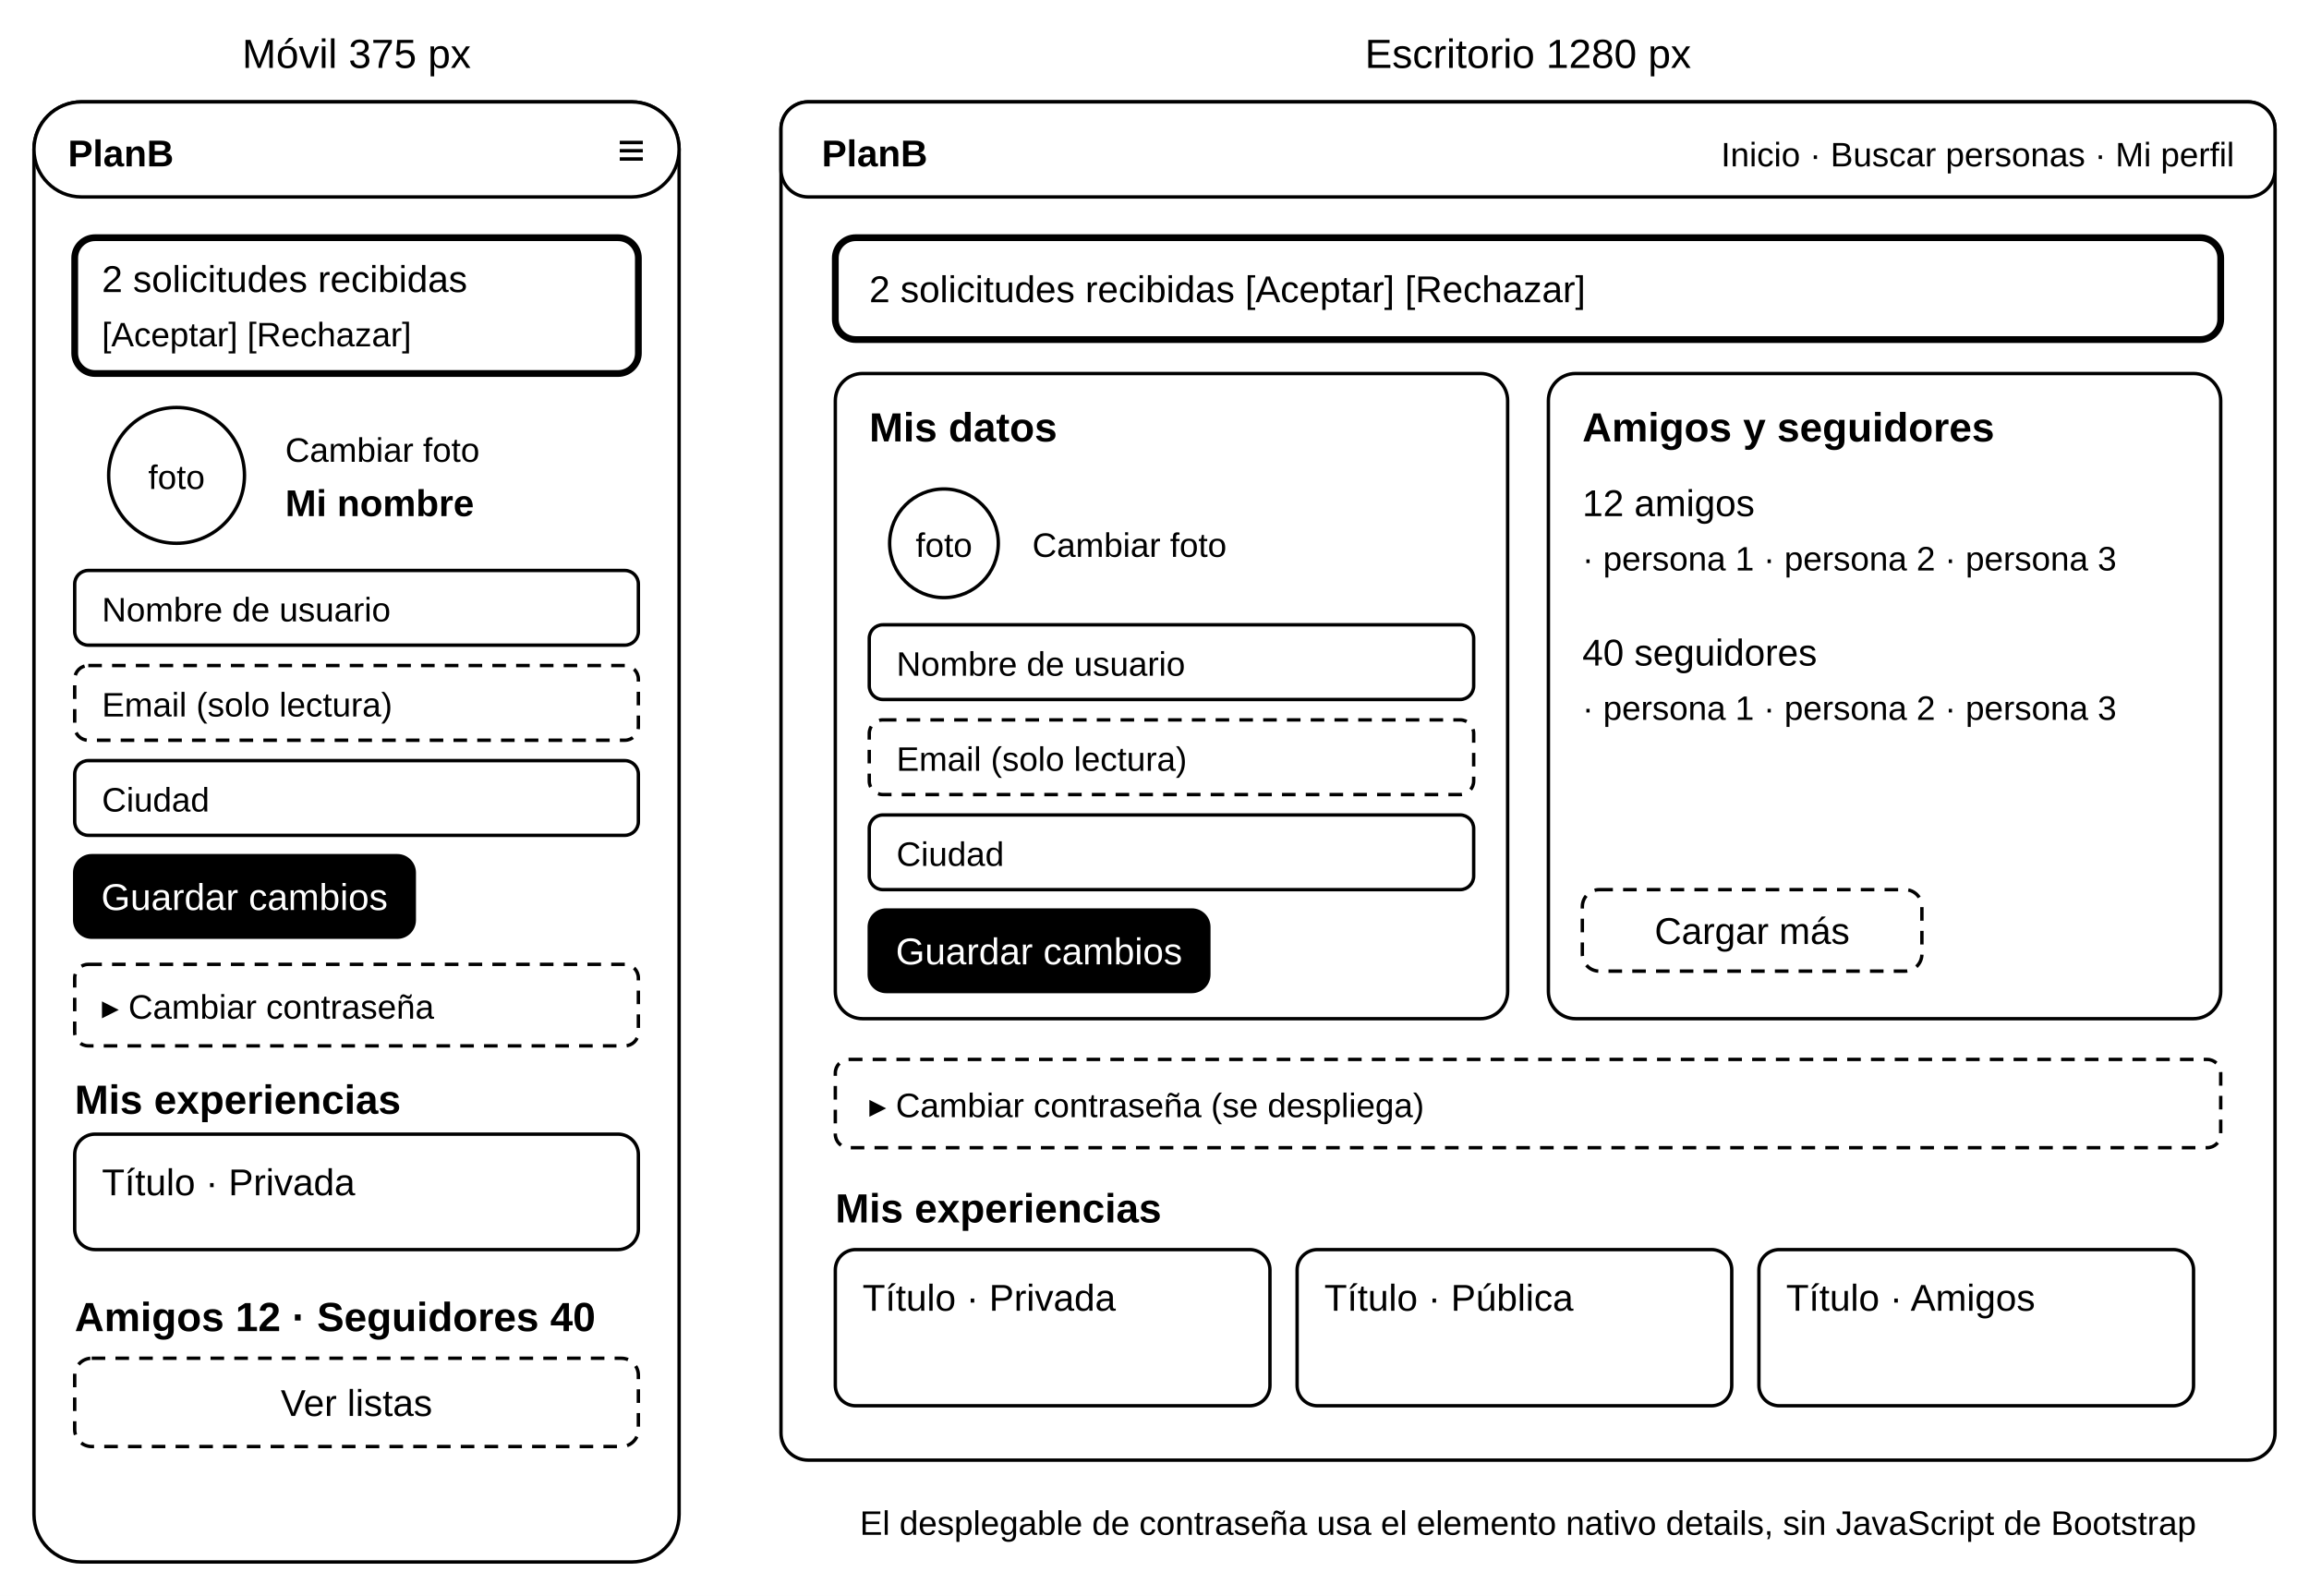
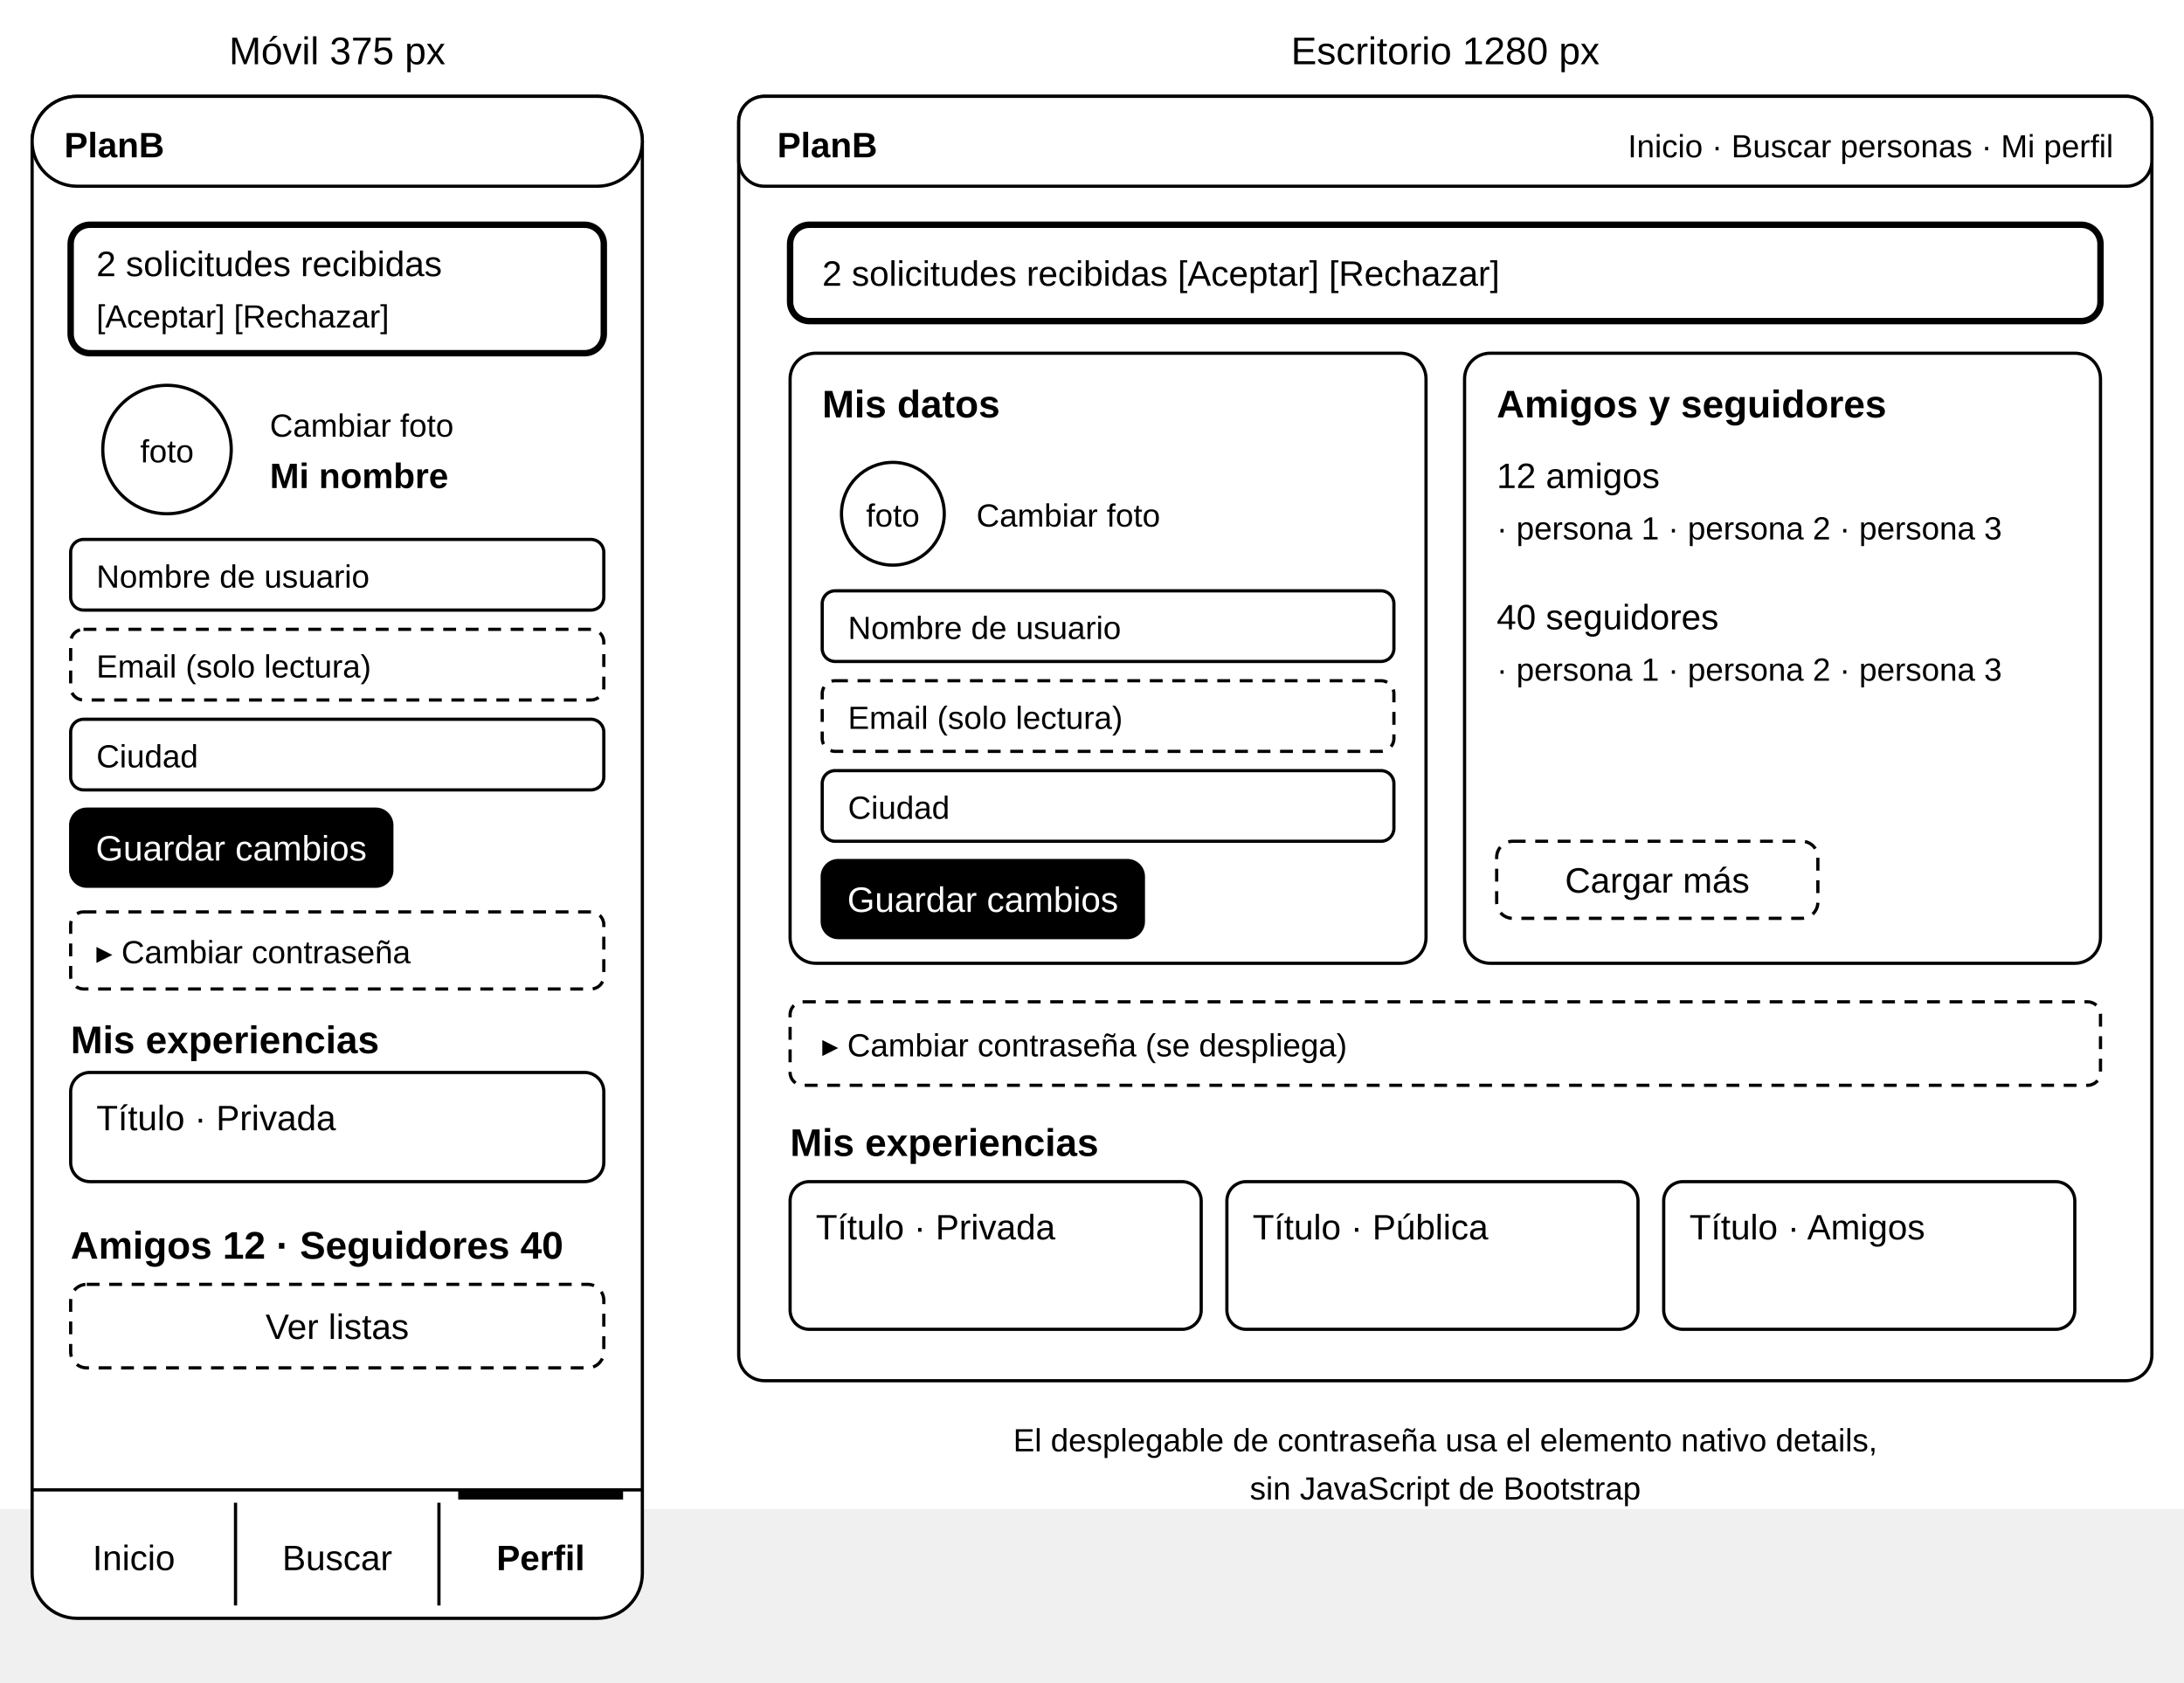
- <svg xmlns="http://www.w3.org/2000/svg" viewBox="0 0 680 470" width="680" height="470" role="img">
+ <svg xmlns="http://www.w3.org/2000/svg" viewBox="0 0 680 524" width="680" height="524" role="img">
  <rect width="680" height="470" fill="#fff" />
  <text x="105" y="20" font-family="Arial, Helvetica, sans-serif" font-size="12" text-anchor="middle" fill="#000">Móvil 375 px</text>
-   <rect x="10" y="30" width="190" height="430" rx="14" fill="#fff" stroke="#000" stroke-width="1" />
+   <rect x="10" y="30" width="190" height="474" rx="14" fill="#fff" stroke="#000" stroke-width="1" />
  <rect x="10" y="30" width="190" height="28" rx="14" fill="#fff" stroke="#000" stroke-width="1" />
  <text x="20" y="49" font-family="Arial, Helvetica, sans-serif" font-size="11" text-anchor="start" fill="#000" font-weight="bold">PlanB</text>
-   <text x="190" y="49" font-family="Arial, Helvetica, sans-serif" font-size="14" text-anchor="end" fill="#000">≡</text>
  <rect x="22" y="70" width="166" height="40" rx="6" fill="#fff" stroke="#000" stroke-width="2" />
  <text x="30" y="86" font-family="Arial, Helvetica, sans-serif" font-size="11" text-anchor="start" fill="#000">2 solicitudes recibidas</text>
  <text x="30" y="102" font-family="Arial, Helvetica, sans-serif" font-size="10" text-anchor="start" fill="#000">[Aceptar] [Rechazar]</text>
  <circle cx="52" cy="140" r="20" fill="#fff" stroke="#000" />
  <text x="52" y="144" font-family="Arial, Helvetica, sans-serif" font-size="10" text-anchor="middle" fill="#000">foto</text>
  <text x="84" y="136" font-family="Arial, Helvetica, sans-serif" font-size="10" text-anchor="start" fill="#000">Cambiar foto</text>
  <text x="84" y="152" font-family="Arial, Helvetica, sans-serif" font-size="11" text-anchor="start" fill="#000" font-weight="bold">Mi nombre</text>
  <rect x="22" y="168" width="166" height="22" rx="4" fill="#fff" stroke="#000" stroke-width="1" />
  <text x="30" y="183" font-family="Arial, Helvetica, sans-serif" font-size="10" text-anchor="start" fill="#000">Nombre de usuario</text>
  <rect x="22" y="196" width="166" height="22" rx="4" fill="#fff" stroke="#000" stroke-width="1" stroke-dasharray="4 3" />
  <text x="30" y="211" font-family="Arial, Helvetica, sans-serif" font-size="10" text-anchor="start" fill="#000">Email (solo lectura)</text>
  <rect x="22" y="224" width="166" height="22" rx="4" fill="#fff" stroke="#000" stroke-width="1" />
  <text x="30" y="239" font-family="Arial, Helvetica, sans-serif" font-size="10" text-anchor="start" fill="#000">Ciudad</text>
  <rect x="22" y="252" width="100" height="24" rx="5" fill="#000" stroke="#000" stroke-width="1" />
  <text x="72.0" y="268.0" font-family="Arial, Helvetica, sans-serif" font-size="11" text-anchor="middle" fill="#fff">Guardar cambios</text>
  <rect x="22" y="284" width="166" height="24" rx="4" fill="#fff" stroke="#000" stroke-width="1" stroke-dasharray="4 3" />
  <text x="30" y="300" font-family="Arial, Helvetica, sans-serif" font-size="10" text-anchor="start" fill="#000">▸ Cambiar contraseña</text>
  <text x="22" y="328" font-family="Arial, Helvetica, sans-serif" font-size="12" text-anchor="start" fill="#000" font-weight="bold">Mis experiencias</text>
  <rect x="22" y="334" width="166" height="34" rx="6" fill="#fff" stroke="#000" stroke-width="1" />
  <text x="30" y="352" font-family="Arial, Helvetica, sans-serif" font-size="11" text-anchor="start" fill="#000">Título · Privada</text>
  <text x="22" y="392" font-family="Arial, Helvetica, sans-serif" font-size="12" text-anchor="start" fill="#000" font-weight="bold">Amigos 12 · Seguidores 40</text>
  <rect x="22" y="400" width="166" height="26" rx="5" fill="#fff" stroke="#000" stroke-width="1" stroke-dasharray="4 3" />
  <text x="105.0" y="417.0" font-family="Arial, Helvetica, sans-serif" font-size="11" text-anchor="middle" fill="#000">Ver listas</text>
  <text x="450" y="20" font-family="Arial, Helvetica, sans-serif" font-size="12" text-anchor="middle" fill="#000">Escritorio 1280 px</text>
  <rect x="230" y="30" width="440" height="400" rx="8" fill="#fff" stroke="#000" stroke-width="1" />
  <rect x="230" y="30" width="440" height="28" rx="8" fill="#fff" stroke="#000" stroke-width="1" />
  <text x="242" y="49" font-family="Arial, Helvetica, sans-serif" font-size="11" text-anchor="start" fill="#000" font-weight="bold">PlanB</text>
  <text x="658" y="49" font-family="Arial, Helvetica, sans-serif" font-size="10" text-anchor="end" fill="#000">Inicio · Buscar personas · Mi perfil</text>
  <rect x="246" y="70" width="408" height="30" rx="6" fill="#fff" stroke="#000" stroke-width="2" />
  <text x="256" y="89" font-family="Arial, Helvetica, sans-serif" font-size="11" text-anchor="start" fill="#000">2 solicitudes recibidas   [Aceptar] [Rechazar]</text>
  <rect x="246" y="110" width="198" height="190" rx="8" fill="#fff" stroke="#000" stroke-width="1" />
  <text x="256" y="130" font-family="Arial, Helvetica, sans-serif" font-size="12" text-anchor="start" fill="#000" font-weight="bold">Mis datos</text>
  <circle cx="278" cy="160" r="16" fill="#fff" stroke="#000" />
  <text x="278" y="164" font-family="Arial, Helvetica, sans-serif" font-size="10" text-anchor="middle" fill="#000">foto</text>
  <text x="304" y="164" font-family="Arial, Helvetica, sans-serif" font-size="10" text-anchor="start" fill="#000">Cambiar foto</text>
  <rect x="256" y="184" width="178" height="22" rx="4" fill="#fff" stroke="#000" stroke-width="1" />
  <text x="264" y="199" font-family="Arial, Helvetica, sans-serif" font-size="10" text-anchor="start" fill="#000">Nombre de usuario</text>
  <rect x="256" y="212" width="178" height="22" rx="4" fill="#fff" stroke="#000" stroke-width="1" stroke-dasharray="4 3" />
  <text x="264" y="227" font-family="Arial, Helvetica, sans-serif" font-size="10" text-anchor="start" fill="#000">Email (solo lectura)</text>
  <rect x="256" y="240" width="178" height="22" rx="4" fill="#fff" stroke="#000" stroke-width="1" />
  <text x="264" y="255" font-family="Arial, Helvetica, sans-serif" font-size="10" text-anchor="start" fill="#000">Ciudad</text>
  <rect x="256" y="268" width="100" height="24" rx="5" fill="#000" stroke="#000" stroke-width="1" />
  <text x="306.0" y="284.0" font-family="Arial, Helvetica, sans-serif" font-size="11" text-anchor="middle" fill="#fff">Guardar cambios</text>
  <rect x="456" y="110" width="198" height="190" rx="8" fill="#fff" stroke="#000" stroke-width="1" />
  <text x="466" y="130" font-family="Arial, Helvetica, sans-serif" font-size="12" text-anchor="start" fill="#000" font-weight="bold">Amigos y seguidores</text>
  <text x="466" y="152" font-family="Arial, Helvetica, sans-serif" font-size="11" text-anchor="start" fill="#000">12 amigos</text>
  <text x="466" y="168" font-family="Arial, Helvetica, sans-serif" font-size="10" text-anchor="start" fill="#000">· persona 1 · persona 2 · persona 3</text>
  <text x="466" y="196" font-family="Arial, Helvetica, sans-serif" font-size="11" text-anchor="start" fill="#000">40 seguidores</text>
  <text x="466" y="212" font-family="Arial, Helvetica, sans-serif" font-size="10" text-anchor="start" fill="#000">· persona 1 · persona 2 · persona 3</text>
  <rect x="466" y="262" width="100" height="24" rx="5" fill="#fff" stroke="#000" stroke-width="1" stroke-dasharray="4 3" />
  <text x="516.0" y="278.0" font-family="Arial, Helvetica, sans-serif" font-size="11" text-anchor="middle" fill="#000">Cargar más</text>
  <rect x="246" y="312" width="408" height="26" rx="4" fill="#fff" stroke="#000" stroke-width="1" stroke-dasharray="4 3" />
  <text x="256" y="329" font-family="Arial, Helvetica, sans-serif" font-size="10" text-anchor="start" fill="#000">▸ Cambiar contraseña (se despliega)</text>
  <text x="246" y="360" font-family="Arial, Helvetica, sans-serif" font-size="12" text-anchor="start" fill="#000" font-weight="bold">Mis experiencias</text>
  <rect x="246" y="368" width="128" height="46" rx="6" fill="#fff" stroke="#000" stroke-width="1" />
  <text x="254" y="386" font-family="Arial, Helvetica, sans-serif" font-size="11" text-anchor="start" fill="#000">Título · Privada</text>
  <rect x="382" y="368" width="128" height="46" rx="6" fill="#fff" stroke="#000" stroke-width="1" />
  <text x="390" y="386" font-family="Arial, Helvetica, sans-serif" font-size="11" text-anchor="start" fill="#000">Título · Pública</text>
  <rect x="518" y="368" width="128" height="46" rx="6" fill="#fff" stroke="#000" stroke-width="1" />
  <text x="526" y="386" font-family="Arial, Helvetica, sans-serif" font-size="11" text-anchor="start" fill="#000">Título · Amigos</text>
-   <text x="450" y="452" font-family="Arial, Helvetica, sans-serif" font-size="10" text-anchor="middle" fill="#000">El desplegable de contraseña usa el elemento nativo details, sin JavaScript de Bootstrap</text>
+   <text x="450" y="452" font-family="Arial, Helvetica, sans-serif" font-size="10" text-anchor="middle" fill="#000">El desplegable de contraseña usa el elemento nativo details,</text>
+   <text x="450" y="467" font-family="Arial, Helvetica, sans-serif" font-size="10" text-anchor="middle" fill="#000">sin JavaScript de Bootstrap</text>
+   <line x1="10.0" y1="464.0" x2="200.0" y2="464.0" stroke="#000" stroke-width="1" />
+   <line x1="73.333" y1="468.0" x2="73.333" y2="500.0" stroke="#000" stroke-width="1" />
+   <line x1="136.667" y1="468.0" x2="136.667" y2="500.0" stroke="#000" stroke-width="1" />
+   <text x="41.667" y="489.0" font-family="Arial, Helvetica, sans-serif" font-size="11" text-anchor="middle" fill="#000">Inicio</text>
+   <text x="105.0" y="489.0" font-family="Arial, Helvetica, sans-serif" font-size="11" text-anchor="middle" fill="#000">Buscar</text>
+   <text x="168.333" y="489.0" font-family="Arial, Helvetica, sans-serif" font-size="11" text-anchor="middle" fill="#000" font-weight="bold">Perfil</text>
+   <line x1="142.667" y1="465.5" x2="194.0" y2="465.5" stroke="#000" stroke-width="3" />
</svg>
